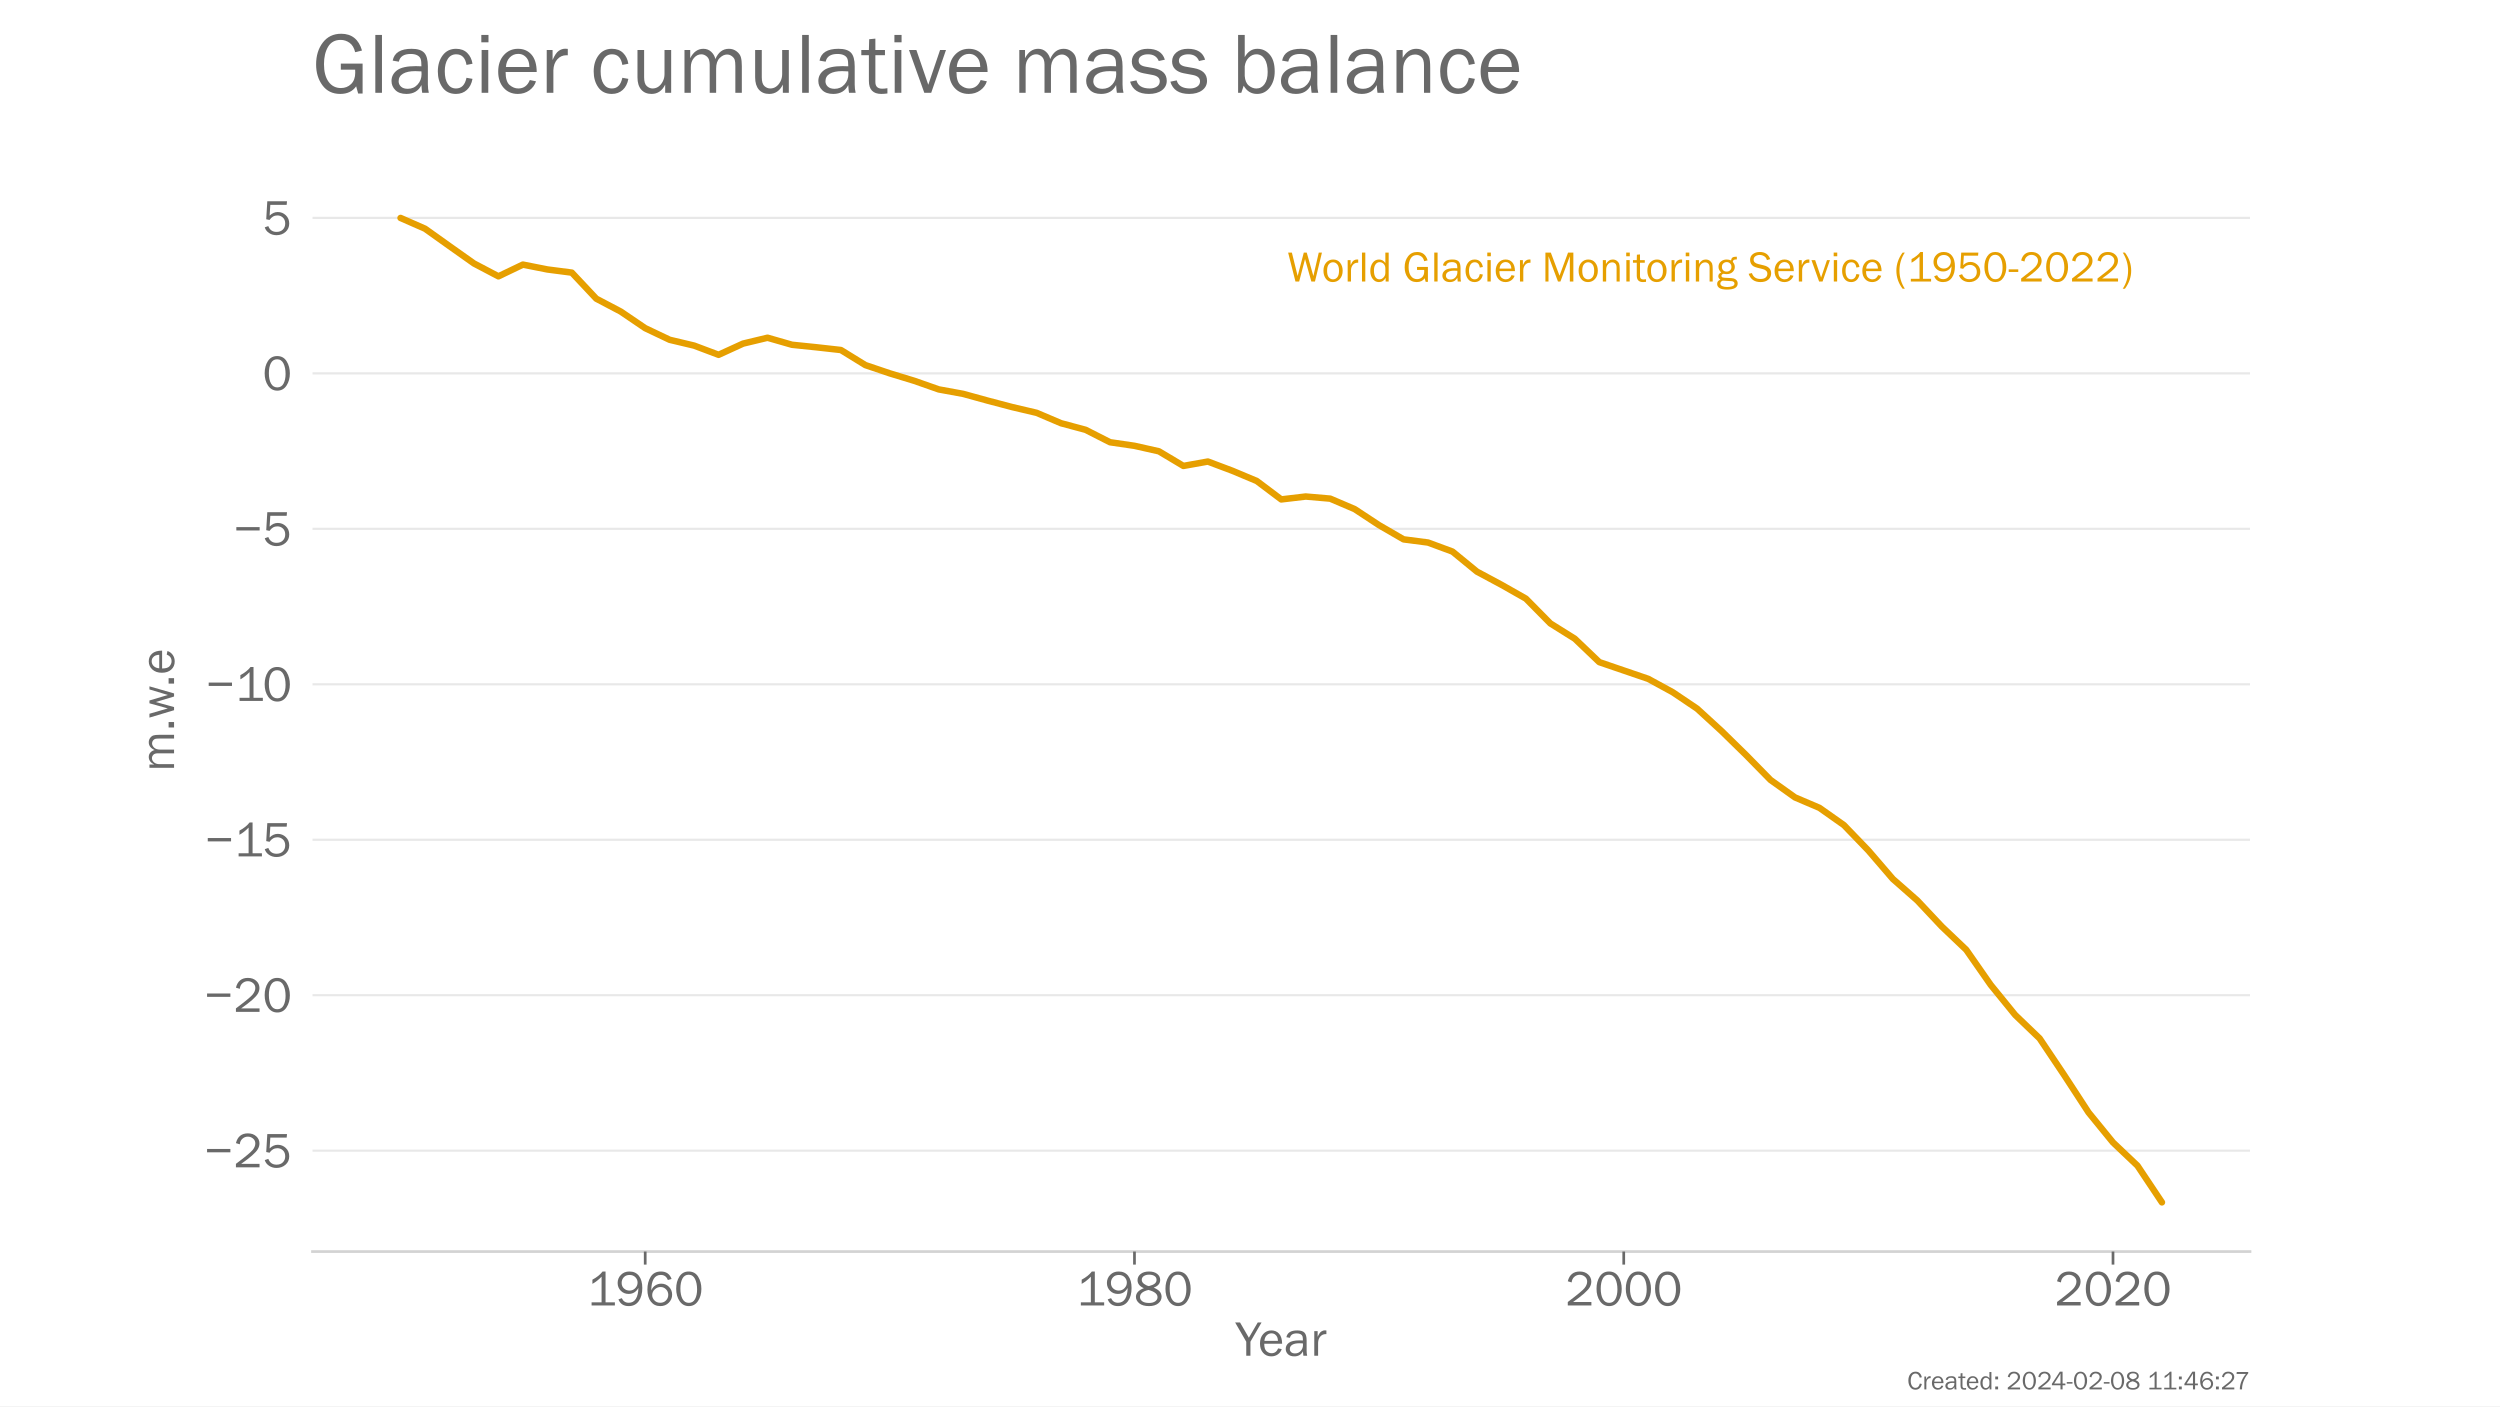
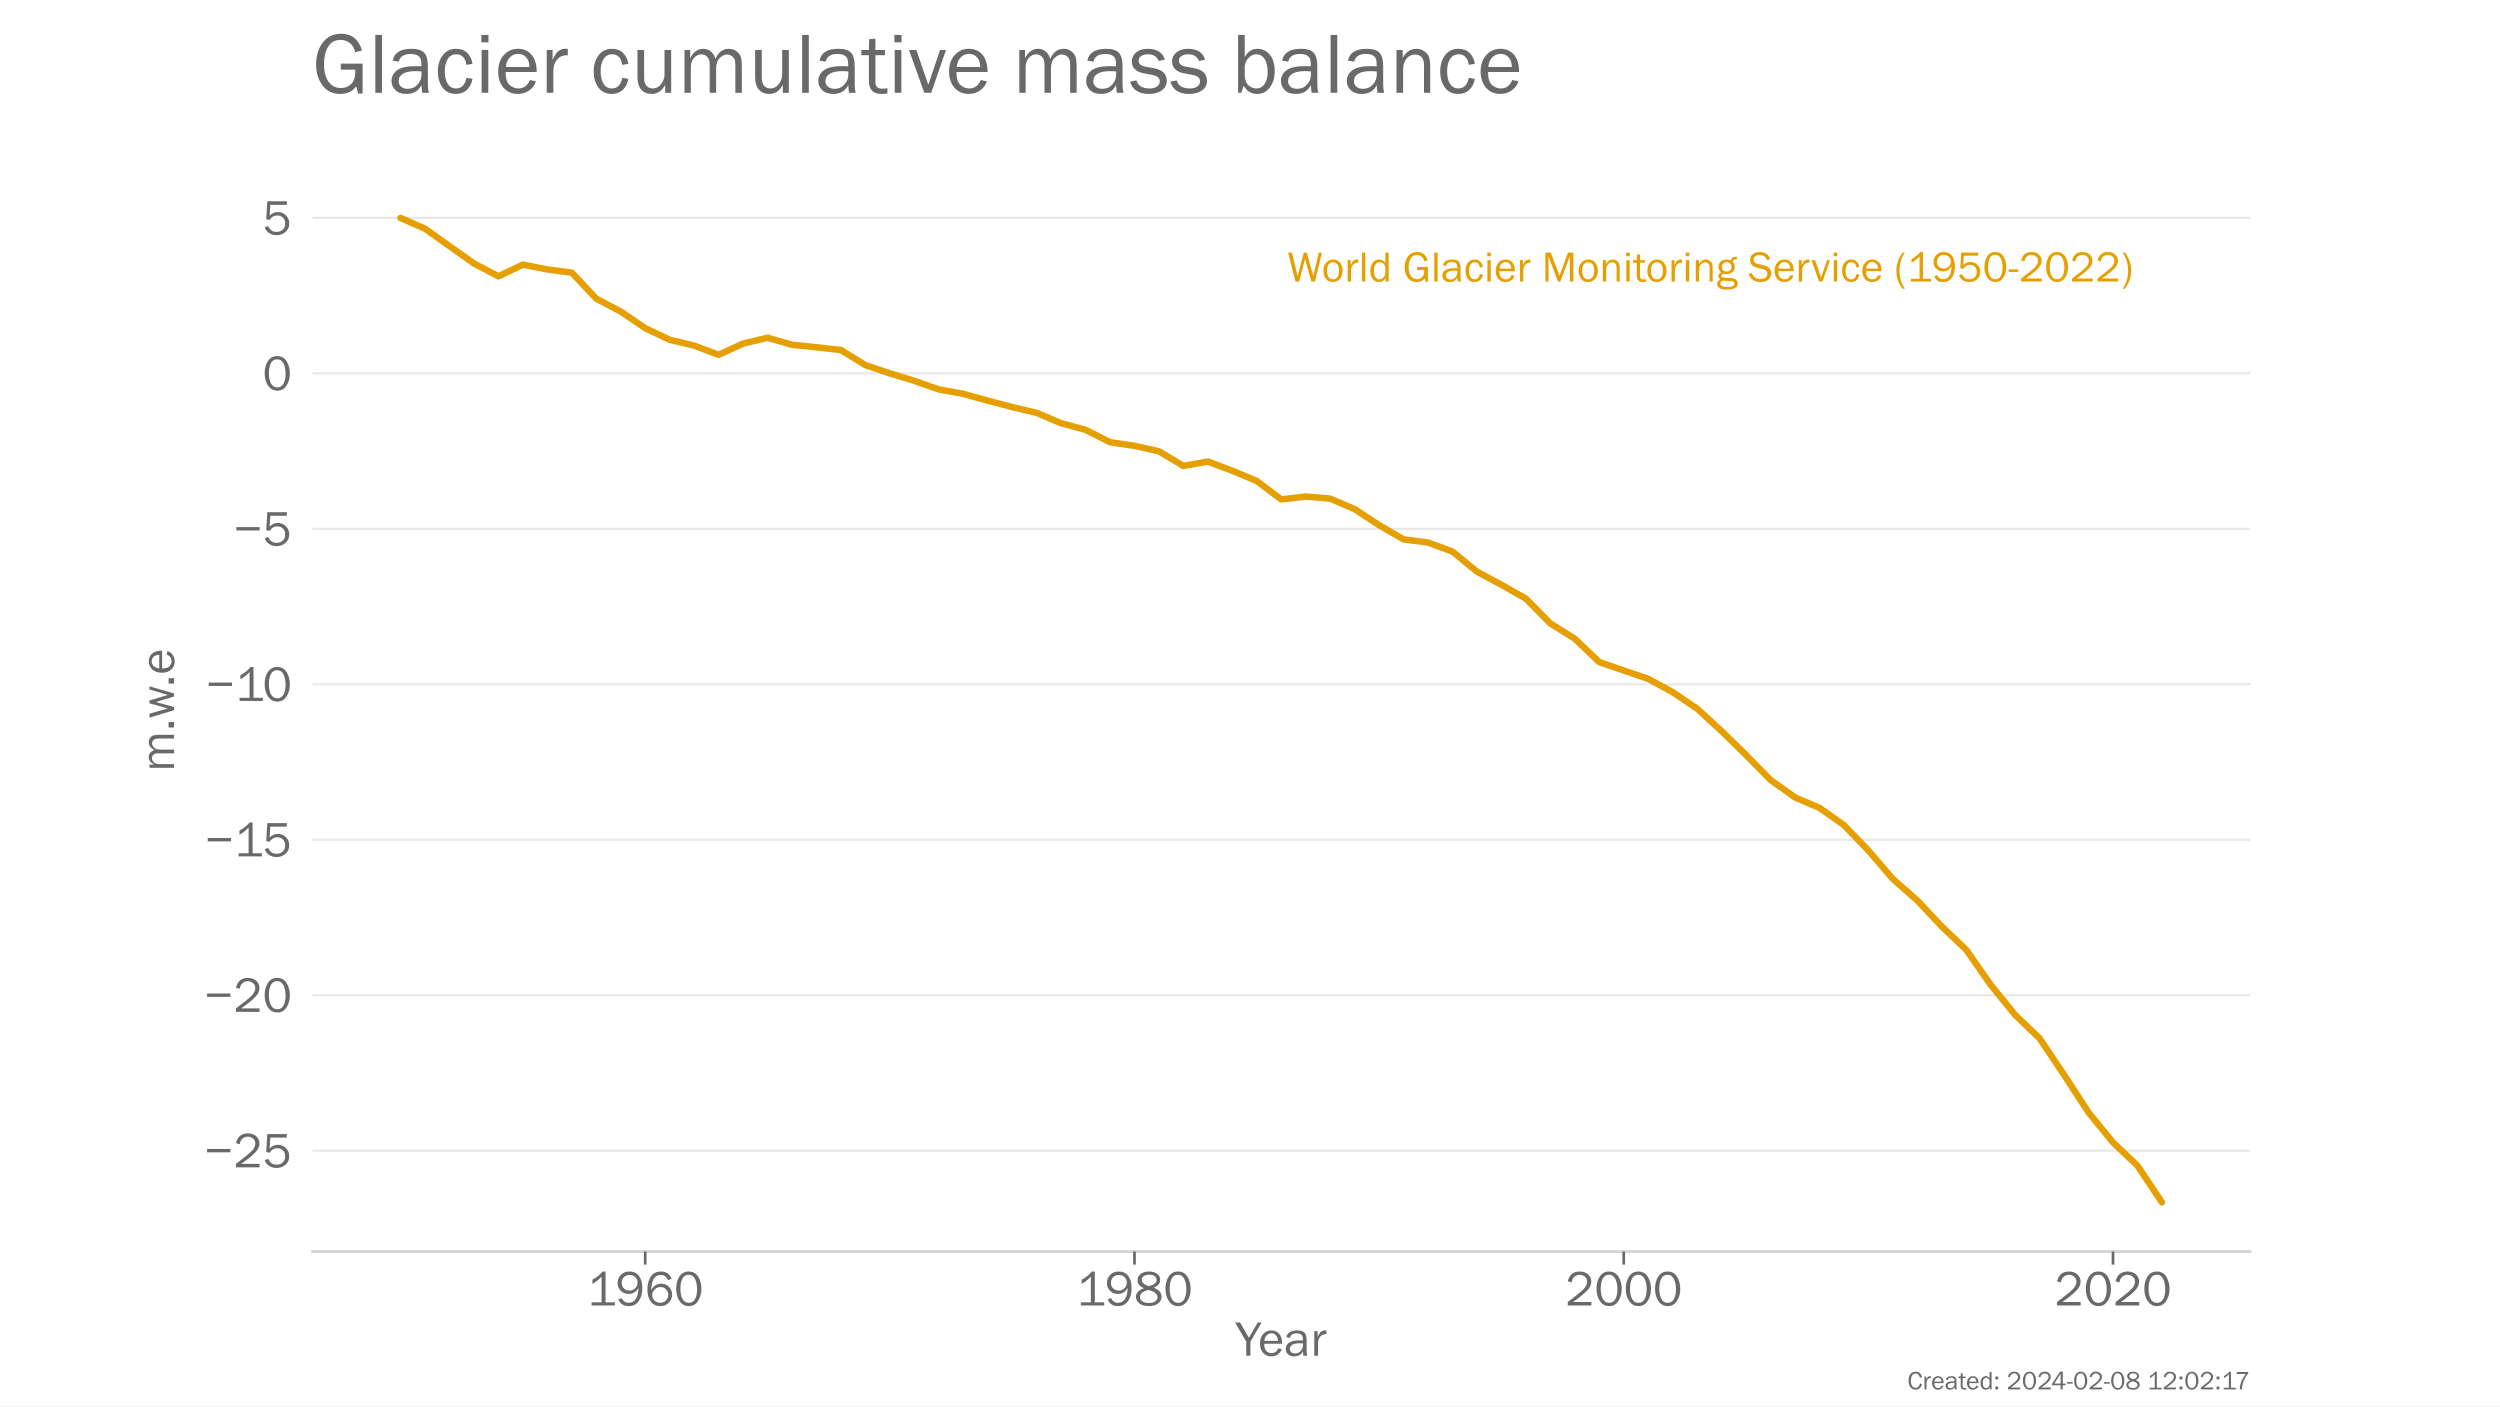
<svg xmlns="http://www.w3.org/2000/svg" xmlns:xlink="http://www.w3.org/1999/xlink" height="648pt" version="1.1" viewBox="0 0 1152 648" width="1152pt">
  <defs>
    <style type="text/css">*{stroke-linecap:butt;stroke-linejoin:round;}</style>
  </defs>
  <g id="figure_1">
    <g id="patch_1">
      <path d="M 0 648  L 1152 648  L 1152 0  L 0 0  z " style="fill:#ffffff;" />
    </g>
    <g id="axes_1">
      <g id="patch_2">
        <path d="M 144 576.72  L 1036.8 576.72  L 1036.8 77.76  L 144 77.76  z " style="fill:none;" />
      </g>
      <g id="patch_3">
        <path d="M 144 576.72  L 1036.8 576.72  " style="fill:none;stroke:#d3d3d3;stroke-linecap:square;stroke-linejoin:miter;stroke-width:1.25;" />
      </g>
      <g id="matplotlib.axis_1">
        <g id="xtick_1">
          <g id="line2d_1">
            <defs>
-               <path d="M 0 0  L 0 6  " id="m9afe6b03f7" style="stroke:#696969;stroke-width:1.25;" />
+               <path d="M 0 0  L 0 6  " id="me8bdcf957f" style="stroke:#696969;stroke-width:1.25;" />
            </defs>
            <g>
-               <use style="fill:#696969;stroke:#696969;stroke-width:1.25;" x="297.309" xlink:href="#m9afe6b03f7" y="576.72" />
+               <use style="fill:#696969;stroke:#696969;stroke-width:1.25;" x="297.309" xlink:href="#me8bdcf957f" y="576.72" />
            </g>
          </g>
          <g id="text_1">
            <g style="fill:#696969;" transform="translate(270.4925 601.5509)scale(0.23 -0.23)">
              <defs>
                <path d="M 55.859 6.203  L 55.859 0  L 9.188 0  L 9.188 6.203  L 29.203 6.203  L 29.203 57.672  Q 20.359 48.438 10.844 43.266  L 10.844 51.656  Q 23.969 58.547 31.203 68.016  L 37.156 68.016  L 37.156 6.203  z " id="FranklinGothic-Book-49" />
                <path d="M 5.719 12.156  L 12.406 14.594  Q 16.547 5.375 26.375 5.375  Q 35.891 5.375 40.703 13.375  Q 45.516 21.391 45.656 35.109  Q 39.109 23.094 25.984 23.094  Q 16.703 23.094 10.406 29.422  Q 4.109 35.75 4.109 45.062  Q 4.109 54.547 10.719 61.281  Q 17.328 68.016 27.594 68.016  Q 40.141 68.016 46.828 59.203  Q 53.516 50.391 53.516 34.969  Q 53.516 18.75 46.438 8.719  Q 39.359 -1.312 26.266 -1.312  Q 10.984 -1.312 5.719 12.156  z M 27.828 29.781  Q 34.719 29.781 39.375 34.594  Q 44.047 39.406 44.047 45.844  Q 44.047 52.094 39.625 56.578  Q 35.203 61.078 27.984 61.078  Q 20.656 61.078 16.406 56.469  Q 12.156 51.859 12.156 45.219  Q 12.156 38.094 16.859 33.938  Q 21.578 29.781 27.828 29.781  z " id="FranklinGothic-Book-57" />
                <path d="M 53.562 53.031  L 46.047 50.984  Q 42.188 61.141 31.984 61.141  Q 13.234 61.141 12.797 30.125  Q 15.766 37.016 21.234 40.328  Q 26.703 43.656 32.812 43.656  Q 42.094 43.656 48.359 37.188  Q 54.641 30.719 54.641 21.688  Q 54.641 12.312 47.969 5.5  Q 41.312 -1.312 30.906 -1.312  Q 19.094 -1.312 12.078 7.594  Q 5.078 16.5 5.078 31.844  Q 5.078 46.828 11.688 57.422  Q 18.312 68.016 32.172 68.016  Q 48.141 68.016 53.562 53.031  z M 30.766 5.375  Q 37.844 5.375 42.359 10.031  Q 46.875 14.703 46.875 21.234  Q 46.875 27.688 42.453 32.297  Q 38.031 36.922 31.5 36.922  Q 24.75 36.922 19.719 32.078  Q 14.703 27.25 14.703 20.75  Q 14.703 14.75 19.188 10.062  Q 23.688 5.375 30.766 5.375  z " id="FranklinGothic-Book-54" />
                <path d="M 29.391 -1.312  Q 17.875 -1.312 10.984 8.672  Q 4.109 18.656 4.109 33.453  Q 4.109 48 10.641 58  Q 17.188 68.016 29.156 68.016  Q 41.656 68.016 48.125 57.562  Q 54.594 47.125 54.594 33.062  Q 54.594 19.281 47.953 8.984  Q 41.312 -1.312 29.391 -1.312  z M 29.438 5.219  Q 37.891 5.219 41.938 12.859  Q 46 20.516 46 32.078  Q 46 44.734 41.844 53.125  Q 37.703 61.531 29.047 61.531  Q 20.703 61.531 16.625 53.859  Q 12.547 46.188 12.547 33.688  Q 12.547 20.703 16.844 12.953  Q 21.141 5.219 29.438 5.219  z " id="FranklinGothic-Book-48" />
              </defs>
              <use xlink:href="#FranklinGothic-Book-49" />
              <use x="57.268" xlink:href="#FranklinGothic-Book-57" />
              <use x="115.91" xlink:href="#FranklinGothic-Book-54" />
              <use x="174.553" xlink:href="#FranklinGothic-Book-48" />
            </g>
          </g>
        </g>
        <g id="xtick_2">
          <g id="line2d_2">
            <g>
-               <use style="fill:#696969;stroke:#696969;stroke-width:1.25;" x="522.764" xlink:href="#m9afe6b03f7" y="576.72" />
+               <use style="fill:#696969;stroke:#696969;stroke-width:1.25;" x="522.764" xlink:href="#me8bdcf957f" y="576.72" />
            </g>
          </g>
          <g id="text_2">
            <g style="fill:#696969;" transform="translate(495.9471 601.5509)scale(0.23 -0.23)">
              <defs>
                <path d="M 19.484 34.578  Q 6.844 40.094 6.844 50.594  Q 6.844 58.203 13.141 63.109  Q 19.438 68.016 29.828 68.016  Q 40.094 68.016 46.141 63.297  Q 52.203 58.594 52.203 50.984  Q 52.203 40.375 39.266 35.797  Q 49.703 30.953 52.359 26.453  Q 55.031 21.969 55.031 17.484  Q 55.031 9.469 48.219 4.078  Q 41.406 -1.312 29.734 -1.312  Q 17.281 -1.312 10.438 4.172  Q 3.609 9.672 3.609 17.234  Q 3.609 28.516 19.484 34.578  z M 29.594 38.719  Q 37.984 40.969 41.453 43.891  Q 44.922 46.828 44.922 51.219  Q 44.922 56.344 40.797 59  Q 36.672 61.672 29.938 61.672  Q 23.484 61.672 19.375 58.859  Q 15.281 56.062 15.281 51.312  Q 15.281 46.625 19.844 43.203  Q 24.422 39.797 29.594 38.719  z M 28.656 31.062  Q 11.766 27.047 11.766 16.938  Q 11.766 11.672 16.375 8.328  Q 21 4.984 29.984 4.984  Q 37.594 4.984 42.234 8.25  Q 46.875 11.531 46.875 16.609  Q 46.875 26.312 28.656 31.062  z " id="FranklinGothic-Book-56" />
              </defs>
              <use xlink:href="#FranklinGothic-Book-49" />
              <use x="57.268" xlink:href="#FranklinGothic-Book-57" />
              <use x="115.91" xlink:href="#FranklinGothic-Book-56" />
              <use x="174.553" xlink:href="#FranklinGothic-Book-48" />
            </g>
          </g>
        </g>
        <g id="xtick_3">
          <g id="line2d_3">
            <g>
-               <use style="fill:#696969;stroke:#696969;stroke-width:1.25;" x="748.218" xlink:href="#m9afe6b03f7" y="576.72" />
+               <use style="fill:#696969;stroke:#696969;stroke-width:1.25;" x="748.218" xlink:href="#me8bdcf957f" y="576.72" />
            </g>
          </g>
          <g id="text_3">
            <g style="fill:#696969;" transform="translate(721.2435 601.5509)scale(0.23 -0.23)">
              <defs>
                <path d="M 52.484 6.938  L 52.484 0  L 5.172 0  L 5.172 6.938  Q 33.203 27.938 38.594 34.594  Q 44 41.266 44 47.797  Q 44 53.906 39.453 57.656  Q 34.906 61.422 29 61.422  Q 22.906 61.422 18.219 57.297  Q 13.531 53.172 12.938 46.094  L 5.172 48.438  Q 10.062 68.016 29.109 68.016  Q 39.406 68.016 45.844 62.156  Q 52.297 56.297 52.297 47.859  Q 52.297 42.047 49.234 36.672  Q 46.188 31.297 37.688 23.828  Q 29.203 16.359 15.719 6.938  z " id="FranklinGothic-Book-50" />
              </defs>
              <use xlink:href="#FranklinGothic-Book-50" />
              <use x="58.643" xlink:href="#FranklinGothic-Book-48" />
              <use x="117.285" xlink:href="#FranklinGothic-Book-48" />
              <use x="175.928" xlink:href="#FranklinGothic-Book-48" />
            </g>
          </g>
        </g>
        <g id="xtick_4">
          <g id="line2d_4">
            <g>
-               <use style="fill:#696969;stroke:#696969;stroke-width:1.25;" x="973.673" xlink:href="#m9afe6b03f7" y="576.72" />
+               <use style="fill:#696969;stroke:#696969;stroke-width:1.25;" x="973.673" xlink:href="#me8bdcf957f" y="576.72" />
            </g>
          </g>
          <g id="text_4">
            <g style="fill:#696969;" transform="translate(946.698 601.5509)scale(0.23 -0.23)">
              <use xlink:href="#FranklinGothic-Book-50" />
              <use x="58.643" xlink:href="#FranklinGothic-Book-48" />
              <use x="117.285" xlink:href="#FranklinGothic-Book-50" />
              <use x="175.928" xlink:href="#FranklinGothic-Book-48" />
            </g>
          </g>
        </g>
        <g id="text_5">
          <g style="fill:#696969;" transform="translate(569.3658 624.7128)scale(0.23 -0.23)">
            <defs>
              <path d="M 52 66.656  L 29.688 28.031  L 29.688 0  L 21.344 0  L 21.344 28.031  L -0.984 66.656  L 8.844 66.656  L 26.562 35.984  L 44.391 66.656  z " id="FranklinGothic-Book-89" />
              <path d="M 40.234 14.703  L 47.359 13.234  Q 45.406 6.938 39.734 2.812  Q 34.078 -1.312 26.422 -1.312  Q 16.312 -1.312 10.062 5.781  Q 3.812 12.891 3.812 24.422  Q 3.812 36.188 10.297 43.438  Q 16.797 50.688 26.609 50.688  Q 36.281 50.688 42.156 44  Q 48.047 37.312 48.188 23.969  L 12.359 23.969  Q 12.359 12.797 17.047 8.891  Q 21.734 4.984 26.953 4.984  Q 36.375 4.984 40.234 14.703  z M 39.797 29.688  Q 39.703 33.844 38.422 37.062  Q 37.156 40.281 34.125 42.547  Q 31.109 44.828 26.859 44.828  Q 21.141 44.828 17.156 40.719  Q 13.188 36.625 12.703 29.688  z " id="FranklinGothic-Book-101" />
              <path d="M 46.297 0  L 38.672 0  Q 38.234 2.344 37.797 8.891  Q 32.719 -1.312 20.516 -1.312  Q 12.203 -1.312 7.766 3.078  Q 3.328 7.469 3.328 13.625  Q 3.328 21.094 9.672 25.906  Q 16.016 30.719 31.25 30.719  Q 33.297 30.719 37.797 30.516  Q 37.797 36.375 36.891 38.984  Q 35.984 41.609 33.047 43.172  Q 30.125 44.734 25.344 44.734  Q 13.672 44.734 11.766 35.844  L 4.688 37.062  Q 7.281 50.688 26.469 50.688  Q 36.672 50.688 40.938 46.172  Q 45.219 41.656 45.219 30.516  L 45.219 9.578  Q 45.219 4.344 46.297 0  z M 37.797 24.656  Q 33.109 24.953 30.672 24.953  Q 21.578 24.953 16.547 21.969  Q 11.531 19 11.531 13.281  Q 11.531 9.672 14.234 7.125  Q 16.938 4.594 22.078 4.594  Q 29 4.594 33.469 9.625  Q 37.938 14.656 37.938 21.438  Q 37.938 22.797 37.797 24.656  z " id="FranklinGothic-Book-97" />
              <path d="M 15.328 0  L 7.672 0  L 7.672 49.312  L 14.406 49.312  L 14.406 37.797  Q 17.969 45.953 21.547 48.359  Q 25.141 50.781 28.906 50.781  Q 30.078 50.781 31.938 50.594  L 31.938 43.266  L 30.375 43.266  Q 24.031 43.266 19.828 38.531  Q 15.625 33.797 15.328 26.078  z " id="FranklinGothic-Book-114" />
            </defs>
            <use xlink:href="#FranklinGothic-Book-89" />
            <use x="45.025" xlink:href="#FranklinGothic-Book-101" />
            <use x="97.076" xlink:href="#FranklinGothic-Book-97" />
            <use x="149.957" xlink:href="#FranklinGothic-Book-114" />
          </g>
        </g>
      </g>
      <g id="matplotlib.axis_2">
        <g id="ytick_1">
          <g id="line2d_5">
-             <path clip-path="url(#pfbe5e0fde9)" d="M 144 530.228  L 1036.8 530.228  " style="fill:none;stroke:#d3d3d3;stroke-linecap:round;stroke-opacity:0.5;" />
+             <path clip-path="url(#p1e098dfb5c)" d="M 144 530.228  L 1036.8 530.228  " style="fill:none;stroke:#d3d3d3;stroke-linecap:round;stroke-opacity:0.5;" />
          </g>
          <g id="text_6">
            <g style="fill:#696969;" transform="translate(94.03797 537.8936)scale(0.23 -0.23)">
              <defs>
                <path d="M 6 36.766  L 52.688 36.766  L 52.688 30.031  L 6 30.031  z " id="FranklinGothic-Book-8722" />
                <path d="M 48.875 66.656  L 48.188 59.469  L 15.438 59.469  L 14.016 37.844  Q 21.438 45.125 30.328 45.125  Q 39.703 45.125 46.516 38.625  Q 53.328 32.125 53.328 22.016  Q 53.328 11.766 45.922 5.219  Q 38.531 -1.312 27.828 -1.312  Q 19.438 -1.312 12.891 3.078  Q 6.344 7.469 4.297 14.453  L 11.422 16.891  Q 15.828 5.281 27.938 5.281  Q 35.891 5.281 40.578 9.984  Q 45.266 14.703 45.266 22.016  Q 45.266 29.688 40.625 33.984  Q 35.984 38.281 29.5 38.281  Q 20.016 38.281 13.812 29.203  L 7.234 30.609  L 9.375 66.656  z " id="FranklinGothic-Book-53" />
              </defs>
              <use xlink:href="#FranklinGothic-Book-8722" />
              <use x="58.643" xlink:href="#FranklinGothic-Book-50" />
              <use x="117.285" xlink:href="#FranklinGothic-Book-53" />
            </g>
          </g>
        </g>
        <g id="ytick_2">
          <g id="line2d_6">
-             <path clip-path="url(#pfbe5e0fde9)" d="M 144 458.592  L 1036.8 458.592  " style="fill:none;stroke:#d3d3d3;stroke-linecap:round;stroke-opacity:0.5;" />
+             <path clip-path="url(#p1e098dfb5c)" d="M 144 458.592  L 1036.8 458.592  " style="fill:none;stroke:#d3d3d3;stroke-linecap:round;stroke-opacity:0.5;" />
          </g>
          <g id="text_7">
            <g style="fill:#696969;" transform="translate(94.03797 466.2575)scale(0.23 -0.23)">
              <use xlink:href="#FranklinGothic-Book-8722" />
              <use x="58.643" xlink:href="#FranklinGothic-Book-50" />
              <use x="117.285" xlink:href="#FranklinGothic-Book-48" />
            </g>
          </g>
        </g>
        <g id="ytick_3">
          <g id="line2d_7">
-             <path clip-path="url(#pfbe5e0fde9)" d="M 144 386.956  L 1036.8 386.956  " style="fill:none;stroke:#d3d3d3;stroke-linecap:round;stroke-opacity:0.5;" />
+             <path clip-path="url(#p1e098dfb5c)" d="M 144 386.956  L 1036.8 386.956  " style="fill:none;stroke:#d3d3d3;stroke-linecap:round;stroke-opacity:0.5;" />
          </g>
          <g id="text_8">
            <g style="fill:#696969;" transform="translate(94.35422 394.6214)scale(0.23 -0.23)">
              <use xlink:href="#FranklinGothic-Book-8722" />
              <use x="58.643" xlink:href="#FranklinGothic-Book-49" />
              <use x="115.91" xlink:href="#FranklinGothic-Book-53" />
            </g>
          </g>
        </g>
        <g id="ytick_4">
          <g id="line2d_8">
-             <path clip-path="url(#pfbe5e0fde9)" d="M 144 315.32  L 1036.8 315.32  " style="fill:none;stroke:#d3d3d3;stroke-linecap:round;stroke-opacity:0.5;" />
+             <path clip-path="url(#p1e098dfb5c)" d="M 144 315.32  L 1036.8 315.32  " style="fill:none;stroke:#d3d3d3;stroke-linecap:round;stroke-opacity:0.5;" />
          </g>
          <g id="text_9">
            <g style="fill:#696969;" transform="translate(94.78547 322.9852)scale(0.23 -0.23)">
              <use xlink:href="#FranklinGothic-Book-8722" />
              <use x="58.643" xlink:href="#FranklinGothic-Book-49" />
              <use x="114.035" xlink:href="#FranklinGothic-Book-48" />
            </g>
          </g>
        </g>
        <g id="ytick_5">
          <g id="line2d_9">
-             <path clip-path="url(#pfbe5e0fde9)" d="M 144 243.684  L 1036.8 243.684  " style="fill:none;stroke:#d3d3d3;stroke-linecap:round;stroke-opacity:0.5;" />
+             <path clip-path="url(#p1e098dfb5c)" d="M 144 243.684  L 1036.8 243.684  " style="fill:none;stroke:#d3d3d3;stroke-linecap:round;stroke-opacity:0.5;" />
          </g>
          <g id="text_10">
            <g style="fill:#696969;" transform="translate(107.5253 251.3491)scale(0.23 -0.23)">
              <use xlink:href="#FranklinGothic-Book-8722" />
              <use x="58.643" xlink:href="#FranklinGothic-Book-53" />
            </g>
          </g>
        </g>
        <g id="ytick_6">
          <g id="line2d_10">
-             <path clip-path="url(#pfbe5e0fde9)" d="M 144 172.047  L 1036.8 172.047  " style="fill:none;stroke:#d3d3d3;stroke-linecap:round;stroke-opacity:0.5;" />
+             <path clip-path="url(#p1e098dfb5c)" d="M 144 172.047  L 1036.8 172.047  " style="fill:none;stroke:#d3d3d3;stroke-linecap:round;stroke-opacity:0.5;" />
          </g>
          <g id="text_11">
            <g style="fill:#696969;" transform="translate(121.0127 179.7129)scale(0.23 -0.23)">
              <use xlink:href="#FranklinGothic-Book-48" />
            </g>
          </g>
        </g>
        <g id="ytick_7">
          <g id="line2d_11">
-             <path clip-path="url(#pfbe5e0fde9)" d="M 144 100.411  L 1036.8 100.411  " style="fill:none;stroke:#d3d3d3;stroke-linecap:round;stroke-opacity:0.5;" />
+             <path clip-path="url(#p1e098dfb5c)" d="M 144 100.411  L 1036.8 100.411  " style="fill:none;stroke:#d3d3d3;stroke-linecap:round;stroke-opacity:0.5;" />
          </g>
          <g id="text_12">
            <g style="fill:#696969;" transform="translate(121.0127 108.0768)scale(0.23 -0.23)">
              <use xlink:href="#FranklinGothic-Book-53" />
            </g>
          </g>
        </g>
        <g id="text_13">
          <g style="fill:#696969;" transform="translate(80.20703 355.5695)rotate(-90)scale(0.23 -0.23)">
            <defs>
              <path d="M 73.734 0  L 66.266 0  L 66.266 30.672  Q 66.266 35.406 65.594 37.766  Q 64.938 40.141 62.391 42.109  Q 59.859 44.094 56.688 44.094  Q 52.297 44.094 48.219 40.062  Q 44.141 36.031 44.141 27.781  L 44.141 0  L 36.719 0  L 36.719 32.469  Q 36.719 38.969 33.609 41.656  Q 30.516 44.344 27.094 44.344  Q 22.219 44.344 18.594 40.141  Q 14.984 35.938 14.984 29.5  L 14.984 0  L 7.672 0  L 7.672 49.312  L 14.266 49.312  L 14.266 39.844  Q 19.781 50.688 29.438 50.688  Q 34.766 50.688 38.469 47.219  Q 42.188 43.75 43.266 38.875  Q 48.344 50.688 58.844 50.688  Q 63.875 50.688 67.656 47.797  Q 71.438 44.922 72.578 41.188  Q 73.734 37.453 73.734 30.672  z " id="FranklinGothic-Book-109" />
              <path d="M 17.969 10.938  L 17.969 0  L 7.078 0  L 7.078 10.938  z " id="FranklinGothic-Book-46" />
              <path d="M 64.5 49.312  L 50.297 0  L 44.094 0  L 33.062 36.625  L 22.953 0  L 16.656 0  L 1.859 49.312  L 9.578 49.312  L 20.266 12.547  L 30.516 49.312  L 36.141 49.312  L 47.219 12.406  L 58.297 49.312  z " id="FranklinGothic-Book-119" />
            </defs>
            <use xlink:href="#FranklinGothic-Book-109" />
            <use x="81.396" xlink:href="#FranklinGothic-Book-46" />
            <use x="106.396" xlink:href="#FranklinGothic-Book-119" />
            <use x="169.303" xlink:href="#FranklinGothic-Book-46" />
            <use x="194.303" xlink:href="#FranklinGothic-Book-101" />
          </g>
        </g>
      </g>
      <g id="text_14">
        <g style="fill:#696969;" transform="translate(144 42.76)scale(0.4 -0.4)">
          <defs>
            <path d="M 57.719 33.594  L 57.719 -0.875  L 52.594 -0.875  L 50.297 7.469  Q 44.141 -1.312 31.984 -1.312  Q 18.797 -1.312 11.469 8.594  Q 4.156 18.5 4.156 32.672  Q 4.156 47.797 11.906 57.906  Q 19.672 68.016 33.016 68.016  Q 51.422 68.016 57.031 48.688  L 49.125 46.781  Q 47.406 54.203 42.719 57.562  Q 38.031 60.938 32.469 60.938  Q 22.609 60.938 17.922 52.969  Q 13.234 45.016 13.234 33.016  Q 13.234 20.062 18.484 12.766  Q 23.734 5.469 32.766 5.469  Q 39.797 5.469 44.5 10.125  Q 49.219 14.797 49.219 23  Q 49.219 24.516 49.125 26.609  L 32.625 26.609  L 32.625 33.594  z " id="FranklinGothic-Book-71" />
            <path d="M 15.328 0  L 7.672 0  L 7.672 66.656  L 15.328 66.656  z " id="FranklinGothic-Book-108" />
            <path d="M 36.812 17.281  L 43.75 16.062  Q 42.281 7.906 37.25 3.297  Q 32.234 -1.312 24.703 -1.312  Q 14.5 -1.312 9.156 6.203  Q 3.812 13.719 3.812 24.562  Q 3.812 35.797 9.453 43.234  Q 15.094 50.688 24.812 50.688  Q 32.859 50.688 37.719 45.875  Q 42.578 41.062 43.75 33.453  L 36.812 32.125  Q 34.859 44.344 25 44.344  Q 18.656 44.344 15.234 38.938  Q 11.812 33.547 11.812 24.953  Q 11.812 15.484 15.203 10.234  Q 18.609 4.984 24.75 4.984  Q 34.281 4.984 36.812 17.281  z " id="FranklinGothic-Book-99" />
            <path d="M 15.578 66.656  L 15.578 58.156  L 7.328 58.156  L 7.328 66.656  z M 15.328 49.312  L 15.328 0  L 7.672 0  L 7.672 49.312  z " id="FranklinGothic-Book-105" />
            <path id="FranklinGothic-Book-32" />
            <path d="M 46.484 0  L 39.594 0  L 39.594 9.422  Q 34.328 -1.312 23.875 -1.312  Q 16.312 -1.312 11.984 3.656  Q 7.672 8.641 7.672 17.828  L 7.672 49.312  L 15.328 49.312  L 15.328 17.828  Q 15.328 10.5 18.375 7.734  Q 21.438 4.984 25.094 4.984  Q 28.812 4.984 31.812 7.078  Q 34.812 9.188 36.812 13.062  Q 38.812 16.938 38.812 21.531  L 38.812 49.312  L 46.484 49.312  z " id="FranklinGothic-Book-117" />
            <path d="M 30.031 5.281  L 30.031 -0.781  Q 25.984 -1.312 23 -1.312  Q 8.688 -1.312 8.688 13.625  L 8.688 43.312  L -0.047 43.312  L -0.047 49.312  L 8.688 49.312  L 9.031 61.719  L 16.156 62.406  L 16.156 49.312  L 27.203 49.312  L 27.203 43.312  L 16.156 43.312  L 16.156 12.359  Q 16.156 4.734 24.078 4.734  Q 26.703 4.734 30.031 5.281  z " id="FranklinGothic-Book-116" />
            <path d="M 43.797 49.312  L 26.766 0  L 18.797 0  L 1.172 49.312  L 9.672 49.312  L 23.391 9.234  L 36.969 49.312  z " id="FranklinGothic-Book-118" />
            <path d="M 1.031 12.797  L 8.344 14.312  Q 10.797 4.984 23.781 4.984  Q 28.562 4.984 31.875 7.125  Q 35.203 9.281 35.203 13.188  Q 35.203 19 26.766 20.562  L 16.359 22.516  Q 10.25 23.688 6.641 27.094  Q 3.031 30.516 3.031 36.141  Q 3.031 42.328 7.953 46.5  Q 12.891 50.688 21.234 50.688  Q 37.312 50.688 41.062 38.141  L 34.031 36.625  Q 31 44.344 21.578 44.344  Q 16.891 44.344 13.891 42.406  Q 10.891 40.484 10.891 37.016  Q 10.891 31.547 18.562 30.125  L 28.172 28.422  Q 43.266 25.688 43.266 13.812  Q 43.266 7.031 37.641 2.859  Q 32.031 -1.312 22.703 -1.312  Q 5.172 -1.312 1.031 12.797  z " id="FranklinGothic-Book-115" />
            <path d="M 11.375 0  L 7.672 0  L 7.672 66.656  L 15.328 66.656  L 15.328 41.109  Q 20.609 50.688 29.891 50.688  Q 38.375 50.688 44.109 44  Q 49.859 37.312 49.859 24.562  Q 49.859 13.578 44.219 6.125  Q 38.578 -1.312 29.547 -1.312  Q 19.484 -1.312 14.109 8.156  z M 15.328 19.344  Q 15.875 11.766 20 8.344  Q 24.125 4.938 28.719 4.938  Q 34.578 4.938 38.156 10.016  Q 41.75 15.094 41.75 23.922  Q 41.75 33.453 38.281 38.891  Q 34.812 44.344 28.656 44.344  Q 23.828 44.344 19.938 40.453  Q 16.062 36.578 15.328 30.422  z " id="FranklinGothic-Book-98" />
            <path d="M 46.531 0  L 39.359 0  L 39.359 31.688  Q 39.359 38.531 36.375 41.312  Q 33.406 44.094 29.156 44.094  Q 23.297 44.094 19.312 39.406  Q 15.328 34.719 15.328 27.047  L 15.328 0  L 7.672 0  L 7.672 49.312  L 14.797 49.312  L 14.797 40.234  Q 20.797 50.688 30.375 50.688  Q 35.891 50.688 39.766 47.828  Q 43.656 44.969 45.094 41.406  Q 46.531 37.844 46.531 28.516  z " id="FranklinGothic-Book-110" />
          </defs>
          <use xlink:href="#FranklinGothic-Book-71" />
          <use x="64.697" xlink:href="#FranklinGothic-Book-108" />
          <use x="87.695" xlink:href="#FranklinGothic-Book-97" />
          <use x="140.576" xlink:href="#FranklinGothic-Book-99" />
          <use x="187.158" xlink:href="#FranklinGothic-Book-105" />
          <use x="210.107" xlink:href="#FranklinGothic-Book-101" />
          <use x="262.158" xlink:href="#FranklinGothic-Book-114" />
          <use x="295.117" xlink:href="#FranklinGothic-Book-32" />
          <use x="320.117" xlink:href="#FranklinGothic-Book-99" />
          <use x="366.699" xlink:href="#FranklinGothic-Book-117" />
          <use x="420.85" xlink:href="#FranklinGothic-Book-109" />
          <use x="502.246" xlink:href="#FranklinGothic-Book-117" />
          <use x="556.396" xlink:href="#FranklinGothic-Book-108" />
          <use x="579.395" xlink:href="#FranklinGothic-Book-97" />
          <use x="632.275" xlink:href="#FranklinGothic-Book-116" />
          <use x="663.037" xlink:href="#FranklinGothic-Book-105" />
          <use x="685.986" xlink:href="#FranklinGothic-Book-118" />
          <use x="729.506" xlink:href="#FranklinGothic-Book-101" />
          <use x="781.557" xlink:href="#FranklinGothic-Book-32" />
          <use x="806.557" xlink:href="#FranklinGothic-Book-109" />
          <use x="887.953" xlink:href="#FranklinGothic-Book-97" />
          <use x="940.834" xlink:href="#FranklinGothic-Book-115" />
          <use x="987.221" xlink:href="#FranklinGothic-Book-115" />
          <use x="1033.607" xlink:href="#FranklinGothic-Book-32" />
          <use x="1058.607" xlink:href="#FranklinGothic-Book-98" />
          <use x="1112.318" xlink:href="#FranklinGothic-Book-97" />
          <use x="1165.199" xlink:href="#FranklinGothic-Book-108" />
          <use x="1188.197" xlink:href="#FranklinGothic-Book-97" />
          <use x="1241.078" xlink:href="#FranklinGothic-Book-110" />
          <use x="1295.277" xlink:href="#FranklinGothic-Book-99" />
          <use x="1341.859" xlink:href="#FranklinGothic-Book-101" />
        </g>
      </g>
      <g id="legend_1">
        <g id="line2d_12" />
        <g id="text_15">
          <g style="fill:#e69f00;" transform="translate(593.1849 129.7184)scale(0.2 -0.2)">
            <defs>
              <path d="M 79.828 66.656  L 63.766 0  L 55.422 0  L 40.875 51.703  L 27.344 0  L 18.797 0  L 1.906 66.656  L 10.547 66.656  L 23.875 12.641  L 38.031 66.656  L 44.781 66.656  L 60.062 12.641  L 72.516 66.656  z " id="FranklinGothic-Book-87" />
              <path d="M 25.344 -1.312  Q 15.188 -1.312 9.5 6.203  Q 3.812 13.719 3.812 24.859  Q 3.812 36.625 10.203 43.656  Q 16.609 50.688 26.125 50.688  Q 36.328 50.688 42.203 43.281  Q 48.094 35.891 48.094 24.812  Q 48.094 13.281 41.75 5.984  Q 35.406 -1.312 25.344 -1.312  z M 25.922 4.984  Q 31.781 4.984 35.734 9.812  Q 39.703 14.656 39.703 24.859  Q 39.703 35.109 35.547 39.719  Q 31.391 44.344 25.828 44.344  Q 20.125 44.344 16.156 39.672  Q 12.203 35.016 12.203 24.906  Q 12.203 14.203 16.156 9.594  Q 20.125 4.984 25.922 4.984  z " id="FranklinGothic-Book-111" />
              <path d="M 46.188 66.656  L 46.188 0  L 39.203 0  L 39.203 8.453  Q 34.031 -1.312 23.641 -1.312  Q 14.984 -1.312 9.422 5.938  Q 3.859 13.188 3.859 24.266  Q 3.859 35.594 9.375 43.141  Q 14.891 50.688 24.031 50.688  Q 32.906 50.688 38.531 42.578  L 38.531 66.656  z M 38.531 30.281  Q 38.531 36.766 34.562 40.672  Q 30.609 44.578 25.344 44.578  Q 19.625 44.578 15.938 39.5  Q 12.25 34.422 12.25 25.25  Q 12.25 15.328 15.641 10.156  Q 19.047 4.984 24.953 4.984  Q 30.328 4.984 34.422 9.469  Q 38.531 13.969 38.531 20.016  z " id="FranklinGothic-Book-100" />
              <path d="M 72.703 0  L 64.594 0  L 64.594 58.203  L 42.922 0  L 37.25 0  L 15.438 58.203  L 15.438 0  L 8.344 0  L 8.344 66.656  L 20.75 66.656  L 40.828 13.328  L 60.5 66.656  L 72.703 66.656  z " id="FranklinGothic-Book-77" />
              <path d="M 47.953 57.031  L 47.953 50.922  Q 42.672 50.922 40.891 49.703  Q 39.109 48.484 38.531 45.312  Q 43.266 39.844 43.266 33.406  Q 43.266 26.656 38.109 21.828  Q 32.953 17 24.266 17  Q 22.312 17 20.906 17.281  Q 18.219 17.828 17.531 17.828  Q 16.219 17.828 14.359 16.531  Q 12.5 15.234 12.5 13.188  Q 12.5 10.25 15.188 9.375  Q 17.875 8.5 27.828 8.25  Q 36.281 8.016 40.312 7.109  Q 44.344 6.203 47.125 3.094  Q 49.906 0 49.906 -4.5  Q 49.906 -18.609 25.094 -18.609  Q 13.328 -18.609 7.938 -15.062  Q 2.547 -11.531 2.547 -5.609  Q 2.547 1.562 10.062 4.25  Q 5.219 7.422 5.219 12.203  Q 5.219 17.922 12.062 20.953  Q 5.672 26.125 5.672 33.984  Q 5.672 41.312 11.141 46  Q 16.609 50.688 24.469 50.688  Q 30.031 50.688 34.578 48.578  Q 35.297 53.422 37.953 55.266  Q 40.625 57.125 46.047 57.125  Q 46.578 57.125 47.953 57.031  z M 24.516 22.859  Q 29.391 22.859 32.469 25.859  Q 35.547 28.859 35.547 33.641  Q 35.547 38.531 32.344 41.625  Q 29.156 44.734 24.609 44.734  Q 20.266 44.734 16.891 41.828  Q 13.531 38.922 13.531 33.547  Q 13.531 28.766 16.547 25.812  Q 19.578 22.859 24.516 22.859  z M 15.328 2  Q 9.969 -0.344 9.969 -4.781  Q 9.969 -8.547 14.375 -10.625  Q 18.797 -12.703 25.641 -12.703  Q 31.984 -12.703 37.25 -10.906  Q 42.531 -9.125 42.531 -4.891  Q 42.531 -2.594 40.969 -1.125  Q 39.406 0.344 36.688 0.734  Q 33.984 1.125 27.25 1.312  Q 19.188 1.516 15.328 2  z " id="FranklinGothic-Book-103" />
              <path d="M 1.031 17.719  L 8.547 19.438  Q 13.094 5.812 28.219 5.812  Q 36.141 5.812 40.141 9.156  Q 44.141 12.5 44.141 18.109  Q 44.141 22.359 41.078 24.953  Q 38.031 27.547 34.031 28.516  L 20.703 31.844  Q 15.531 33.156 12.234 35.031  Q 8.938 36.922 6.641 40.828  Q 4.344 44.734 4.344 49.75  Q 4.344 58.109 10.641 63.062  Q 16.938 68.016 26.812 68.016  Q 44.969 68.016 50.688 51.562  L 43.109 49.312  Q 41.797 55.172 36.906 58.172  Q 32.031 61.188 26.516 61.188  Q 21.047 61.188 16.766 58.297  Q 12.5 55.422 12.5 50.141  Q 12.5 42.781 23.344 40.188  L 35.797 37.203  Q 52.875 33.109 52.875 18.797  Q 52.875 10.156 46.453 4.422  Q 40.047 -1.312 28.375 -1.312  Q 7.672 -1.312 1.031 17.719  z " id="FranklinGothic-Book-83" />
              <path d="M 24.703 -16.656  L 19.578 -16.656  Q 5.219 2.203 5.219 25.094  Q 5.219 46.969 19.578 66.656  L 24.703 66.656  Q 12.359 48.25 12.359 25  Q 12.359 2.828 24.703 -16.656  z " id="FranklinGothic-Book-40" />
              <path d="M 23.531 27.984  L 23.531 22.016  L 1.469 22.016  L 1.469 27.984  z " id="FranklinGothic-Book-45" />
              <path d="M 4.641 66.656  L 9.719 66.656  Q 24.125 47.797 24.125 24.906  Q 24.125 3.031 9.719 -16.656  L 4.641 -16.656  Q 17 1.766 17 25  Q 17 47.172 4.641 66.656  z " id="FranklinGothic-Book-41" />
            </defs>
            <use xlink:href="#FranklinGothic-Book-87" />
            <use x="79.488" xlink:href="#FranklinGothic-Book-111" />
            <use x="131.441" xlink:href="#FranklinGothic-Book-114" />
            <use x="164.4" xlink:href="#FranklinGothic-Book-108" />
            <use x="187.398" xlink:href="#FranklinGothic-Book-100" />
            <use x="241.256" xlink:href="#FranklinGothic-Book-32" />
            <use x="266.256" xlink:href="#FranklinGothic-Book-71" />
            <use x="330.953" xlink:href="#FranklinGothic-Book-108" />
            <use x="353.951" xlink:href="#FranklinGothic-Book-97" />
            <use x="406.832" xlink:href="#FranklinGothic-Book-99" />
            <use x="453.414" xlink:href="#FranklinGothic-Book-105" />
            <use x="476.363" xlink:href="#FranklinGothic-Book-101" />
            <use x="528.414" xlink:href="#FranklinGothic-Book-114" />
            <use x="561.373" xlink:href="#FranklinGothic-Book-32" />
            <use x="586.373" xlink:href="#FranklinGothic-Book-77" />
            <use x="667.379" xlink:href="#FranklinGothic-Book-111" />
            <use x="719.332" xlink:href="#FranklinGothic-Book-110" />
            <use x="773.531" xlink:href="#FranklinGothic-Book-105" />
            <use x="796.48" xlink:href="#FranklinGothic-Book-116" />
            <use x="825.742" xlink:href="#FranklinGothic-Book-111" />
            <use x="877.695" xlink:href="#FranklinGothic-Book-114" />
            <use x="910.654" xlink:href="#FranklinGothic-Book-105" />
            <use x="933.604" xlink:href="#FranklinGothic-Book-110" />
            <use x="987.803" xlink:href="#FranklinGothic-Book-103" />
            <use x="1036.924" xlink:href="#FranklinGothic-Book-32" />
            <use x="1061.924" xlink:href="#FranklinGothic-Book-83" />
            <use x="1118.857" xlink:href="#FranklinGothic-Book-101" />
            <use x="1170.908" xlink:href="#FranklinGothic-Book-114" />
            <use x="1206.492" xlink:href="#FranklinGothic-Book-118" />
            <use x="1251.512" xlink:href="#FranklinGothic-Book-105" />
            <use x="1274.461" xlink:href="#FranklinGothic-Book-99" />
            <use x="1321.043" xlink:href="#FranklinGothic-Book-101" />
            <use x="1373.094" xlink:href="#FranklinGothic-Book-32" />
            <use x="1398.094" xlink:href="#FranklinGothic-Book-40" />
            <use x="1427.439" xlink:href="#FranklinGothic-Book-49" />
            <use x="1484.707" xlink:href="#FranklinGothic-Book-57" />
            <use x="1543.35" xlink:href="#FranklinGothic-Book-53" />
            <use x="1601.992" xlink:href="#FranklinGothic-Book-48" />
            <use x="1660.635" xlink:href="#FranklinGothic-Book-45" />
            <use x="1685.635" xlink:href="#FranklinGothic-Book-50" />
            <use x="1744.277" xlink:href="#FranklinGothic-Book-48" />
            <use x="1802.92" xlink:href="#FranklinGothic-Book-50" />
            <use x="1861.562" xlink:href="#FranklinGothic-Book-50" />
            <use x="1920.205" xlink:href="#FranklinGothic-Book-41" />
          </g>
        </g>
      </g>
      <g id="line2d_13">
-         <path clip-path="url(#pfbe5e0fde9)" d="M 184.582 100.44  L 195.855 105.383  L 207.127 113.42  L 218.4 121.401  L 229.673 127.332  L 240.945 121.931  L 252.218 124.166  L 263.491 125.627  L 274.764 137.633  L 286.036 143.565  L 297.309 151.216  L 308.582 156.574  L 319.855 159.253  L 331.127 163.494  L 342.4 158.336  L 353.673 155.628  L 364.945 158.866  L 376.218 160.027  L 387.491 161.288  L 398.764 168.236  L 410.036 172.047  L 421.309 175.486  L 432.582 179.44  L 443.855 181.503  L 455.127 184.612  L 466.4 187.578  L 477.673 190.229  L 488.945 195.028  L 500.218 198.051  L 511.491 203.782  L 522.764 205.43  L 534.036 207.966  L 545.309 214.7  L 556.582 212.679  L 567.855 216.92  L 579.127 221.648  L 590.4 230.13  L 601.673 228.798  L 612.945 229.772  L 624.218 234.586  L 635.491 242.007  L 646.764 248.541  L 658.036 250.002  L 669.309 254.171  L 680.582 263.412  L 691.855 269.458  L 703.127 275.848  L 714.4 287.267  L 725.673 294.33  L 736.945 305.104  L 748.218 308.958  L 759.491 312.812  L 770.764 318.959  L 782.036 326.552  L 793.309 336.882  L 804.582 347.914  L 815.855 359.405  L 827.127 367.442  L 838.4 372.256  L 849.673 380.208  L 860.945 391.913  L 872.218 405.023  L 883.491 414.937  L 894.764 426.929  L 906.036 437.66  L 917.309 453.821  L 928.582 467.675  L 939.855 478.507  L 951.127 495.327  L 962.4 512.62  L 973.673 526.446  L 984.945 537.148  L 996.218 554.04  " style="fill:none;stroke:#e69f00;stroke-linecap:round;stroke-width:3;" />
+         <path clip-path="url(#p1e098dfb5c)" d="M 184.582 100.44  L 195.855 105.383  L 207.127 113.42  L 218.4 121.401  L 229.673 127.332  L 240.945 121.931  L 252.218 124.166  L 263.491 125.627  L 274.764 137.633  L 286.036 143.565  L 297.309 151.216  L 308.582 156.574  L 319.855 159.253  L 331.127 163.494  L 342.4 158.336  L 353.673 155.628  L 364.945 158.866  L 376.218 160.027  L 387.491 161.288  L 398.764 168.236  L 410.036 172.047  L 421.309 175.486  L 432.582 179.44  L 443.855 181.503  L 455.127 184.612  L 466.4 187.578  L 477.673 190.229  L 488.945 195.028  L 500.218 198.051  L 511.491 203.782  L 522.764 205.43  L 534.036 207.966  L 545.309 214.7  L 556.582 212.679  L 567.855 216.92  L 579.127 221.648  L 590.4 230.13  L 601.673 228.798  L 612.945 229.772  L 624.218 234.586  L 635.491 242.007  L 646.764 248.541  L 658.036 250.002  L 669.309 254.171  L 680.582 263.412  L 691.855 269.458  L 703.127 275.848  L 714.4 287.267  L 725.673 294.33  L 736.945 305.104  L 748.218 308.958  L 759.491 312.812  L 770.764 318.959  L 782.036 326.552  L 793.309 336.882  L 804.582 347.914  L 815.855 359.405  L 827.127 367.442  L 838.4 372.256  L 849.673 380.208  L 860.945 391.913  L 872.218 405.023  L 883.491 414.937  L 894.764 426.929  L 906.036 437.66  L 917.309 453.821  L 928.582 467.675  L 939.855 478.507  L 951.127 495.327  L 962.4 512.62  L 973.673 526.446  L 984.945 537.148  L 996.218 554.04  " style="fill:none;stroke:#e69f00;stroke-linecap:round;stroke-width:3;" />
      </g>
    </g>
    <g id="text_16">
      <g id="patch_4">
-         <path d="M 874.914 646.183  L 1040.76 646.183  L 1040.76 628.265  L 874.914 628.265  z " style="fill:#ffffff;stroke:#ffffff;stroke-linejoin:miter;" />
-       </g>
-       <g style="fill:#696969;" transform="translate(878.8744 640.224)scale(0.12 -0.12)">
+         <path d="M 874.989 646.183  L 1040.76 646.183  L 1040.76 628.265  L 874.989 628.265  z " style="fill:#ffffff;stroke:#ffffff;stroke-linejoin:miter;" />
+       </g>
+       <g style="fill:#696969;" transform="translate(878.9494 640.224)scale(0.12 -0.12)">
        <defs>
          <path d="M 48.297 22.406  L 55.906 20.703  Q 50.438 -1.312 31.203 -1.312  Q 18.562 -1.312 11.359 8.891  Q 4.156 19.094 4.156 33.984  Q 4.156 49.359 11.672 58.688  Q 19.188 68.016 31.844 68.016  Q 50.594 68.016 55.906 46.578  L 48.047 45.016  Q 43.75 60.938 31.781 60.938  Q 22.953 60.938 18.094 53.531  Q 13.234 46.141 13.234 32.766  Q 13.234 20.516 18.203 13.109  Q 23.188 5.719 31.391 5.719  Q 44.141 5.719 48.297 22.406  z " id="FranklinGothic-Book-67" />
          <path d="M 17.969 49.312  L 17.969 38.375  L 7.078 38.375  L 7.078 49.312  z M 17.969 10.984  L 17.969 0  L 7.078 0  L 7.078 10.984  z " id="FranklinGothic-Book-58" />
          <path d="M 44.094 0  L 36.031 0  L 36.031 15.875  L 3.078 15.875  L 3.078 21.484  L 33.641 68.062  L 44.094 68.062  L 44.094 22.469  L 54.891 22.469  L 54.891 15.875  L 44.094 15.875  z M 36.031 22.469  L 36.031 54  Q 36.031 57.422 36.188 61.375  Q 34.078 57.516 32.562 55.125  L 11.766 22.469  z " id="FranklinGothic-Book-52" />
          <path d="M 28.078 0  L 19.484 0  Q 19.484 16.75 26.312 32.594  Q 33.156 48.438 43.062 59.328  L 6.891 59.328  L 7.719 66.656  L 51.766 66.656  L 51.766 61.672  Q 39.844 47.312 33.938 31.781  Q 28.031 16.266 28.031 2.297  Q 28.031 1.516 28.078 0  z " id="FranklinGothic-Book-55" />
        </defs>
        <use xlink:href="#FranklinGothic-Book-67" />
        <use x="57.91" xlink:href="#FranklinGothic-Book-114" />
        <use x="90.869" xlink:href="#FranklinGothic-Book-101" />
        <use x="142.92" xlink:href="#FranklinGothic-Book-97" />
        <use x="195.801" xlink:href="#FranklinGothic-Book-116" />
        <use x="224.812" xlink:href="#FranklinGothic-Book-101" />
        <use x="276.863" xlink:href="#FranklinGothic-Book-100" />
        <use x="330.721" xlink:href="#FranklinGothic-Book-58" />
        <use x="355.721" xlink:href="#FranklinGothic-Book-32" />
        <use x="380.721" xlink:href="#FranklinGothic-Book-50" />
        <use x="439.363" xlink:href="#FranklinGothic-Book-48" />
        <use x="498.006" xlink:href="#FranklinGothic-Book-50" />
        <use x="552.273" xlink:href="#FranklinGothic-Book-52" />
        <use x="610.916" xlink:href="#FranklinGothic-Book-45" />
        <use x="635.916" xlink:href="#FranklinGothic-Book-48" />
        <use x="694.559" xlink:href="#FranklinGothic-Book-50" />
        <use x="753.201" xlink:href="#FranklinGothic-Book-45" />
        <use x="778.201" xlink:href="#FranklinGothic-Book-48" />
        <use x="836.844" xlink:href="#FranklinGothic-Book-56" />
        <use x="895.486" xlink:href="#FranklinGothic-Book-32" />
        <use x="920.486" xlink:href="#FranklinGothic-Book-49" />
-         <use x="977.379" xlink:href="#FranklinGothic-Book-49" />
-         <use x="1036.021" xlink:href="#FranklinGothic-Book-58" />
-         <use x="1061.021" xlink:href="#FranklinGothic-Book-52" />
-         <use x="1119.664" xlink:href="#FranklinGothic-Book-54" />
-         <use x="1178.307" xlink:href="#FranklinGothic-Book-58" />
-         <use x="1203.307" xlink:href="#FranklinGothic-Book-50" />
-         <use x="1257.449" xlink:href="#FranklinGothic-Book-55" />
+         <use x="979.129" xlink:href="#FranklinGothic-Book-50" />
+         <use x="1037.771" xlink:href="#FranklinGothic-Book-58" />
+         <use x="1062.771" xlink:href="#FranklinGothic-Book-48" />
+         <use x="1121.414" xlink:href="#FranklinGothic-Book-50" />
+         <use x="1180.057" xlink:href="#FranklinGothic-Book-58" />
+         <use x="1205.057" xlink:href="#FranklinGothic-Book-49" />
+         <use x="1256.824" xlink:href="#FranklinGothic-Book-55" />
      </g>
    </g>
  </g>
  <defs>
-     <clipPath id="pfbe5e0fde9">
+     <clipPath id="p1e098dfb5c">
      <rect height="498.96" width="892.8" x="144" y="77.76" />
    </clipPath>
  </defs>
</svg>
